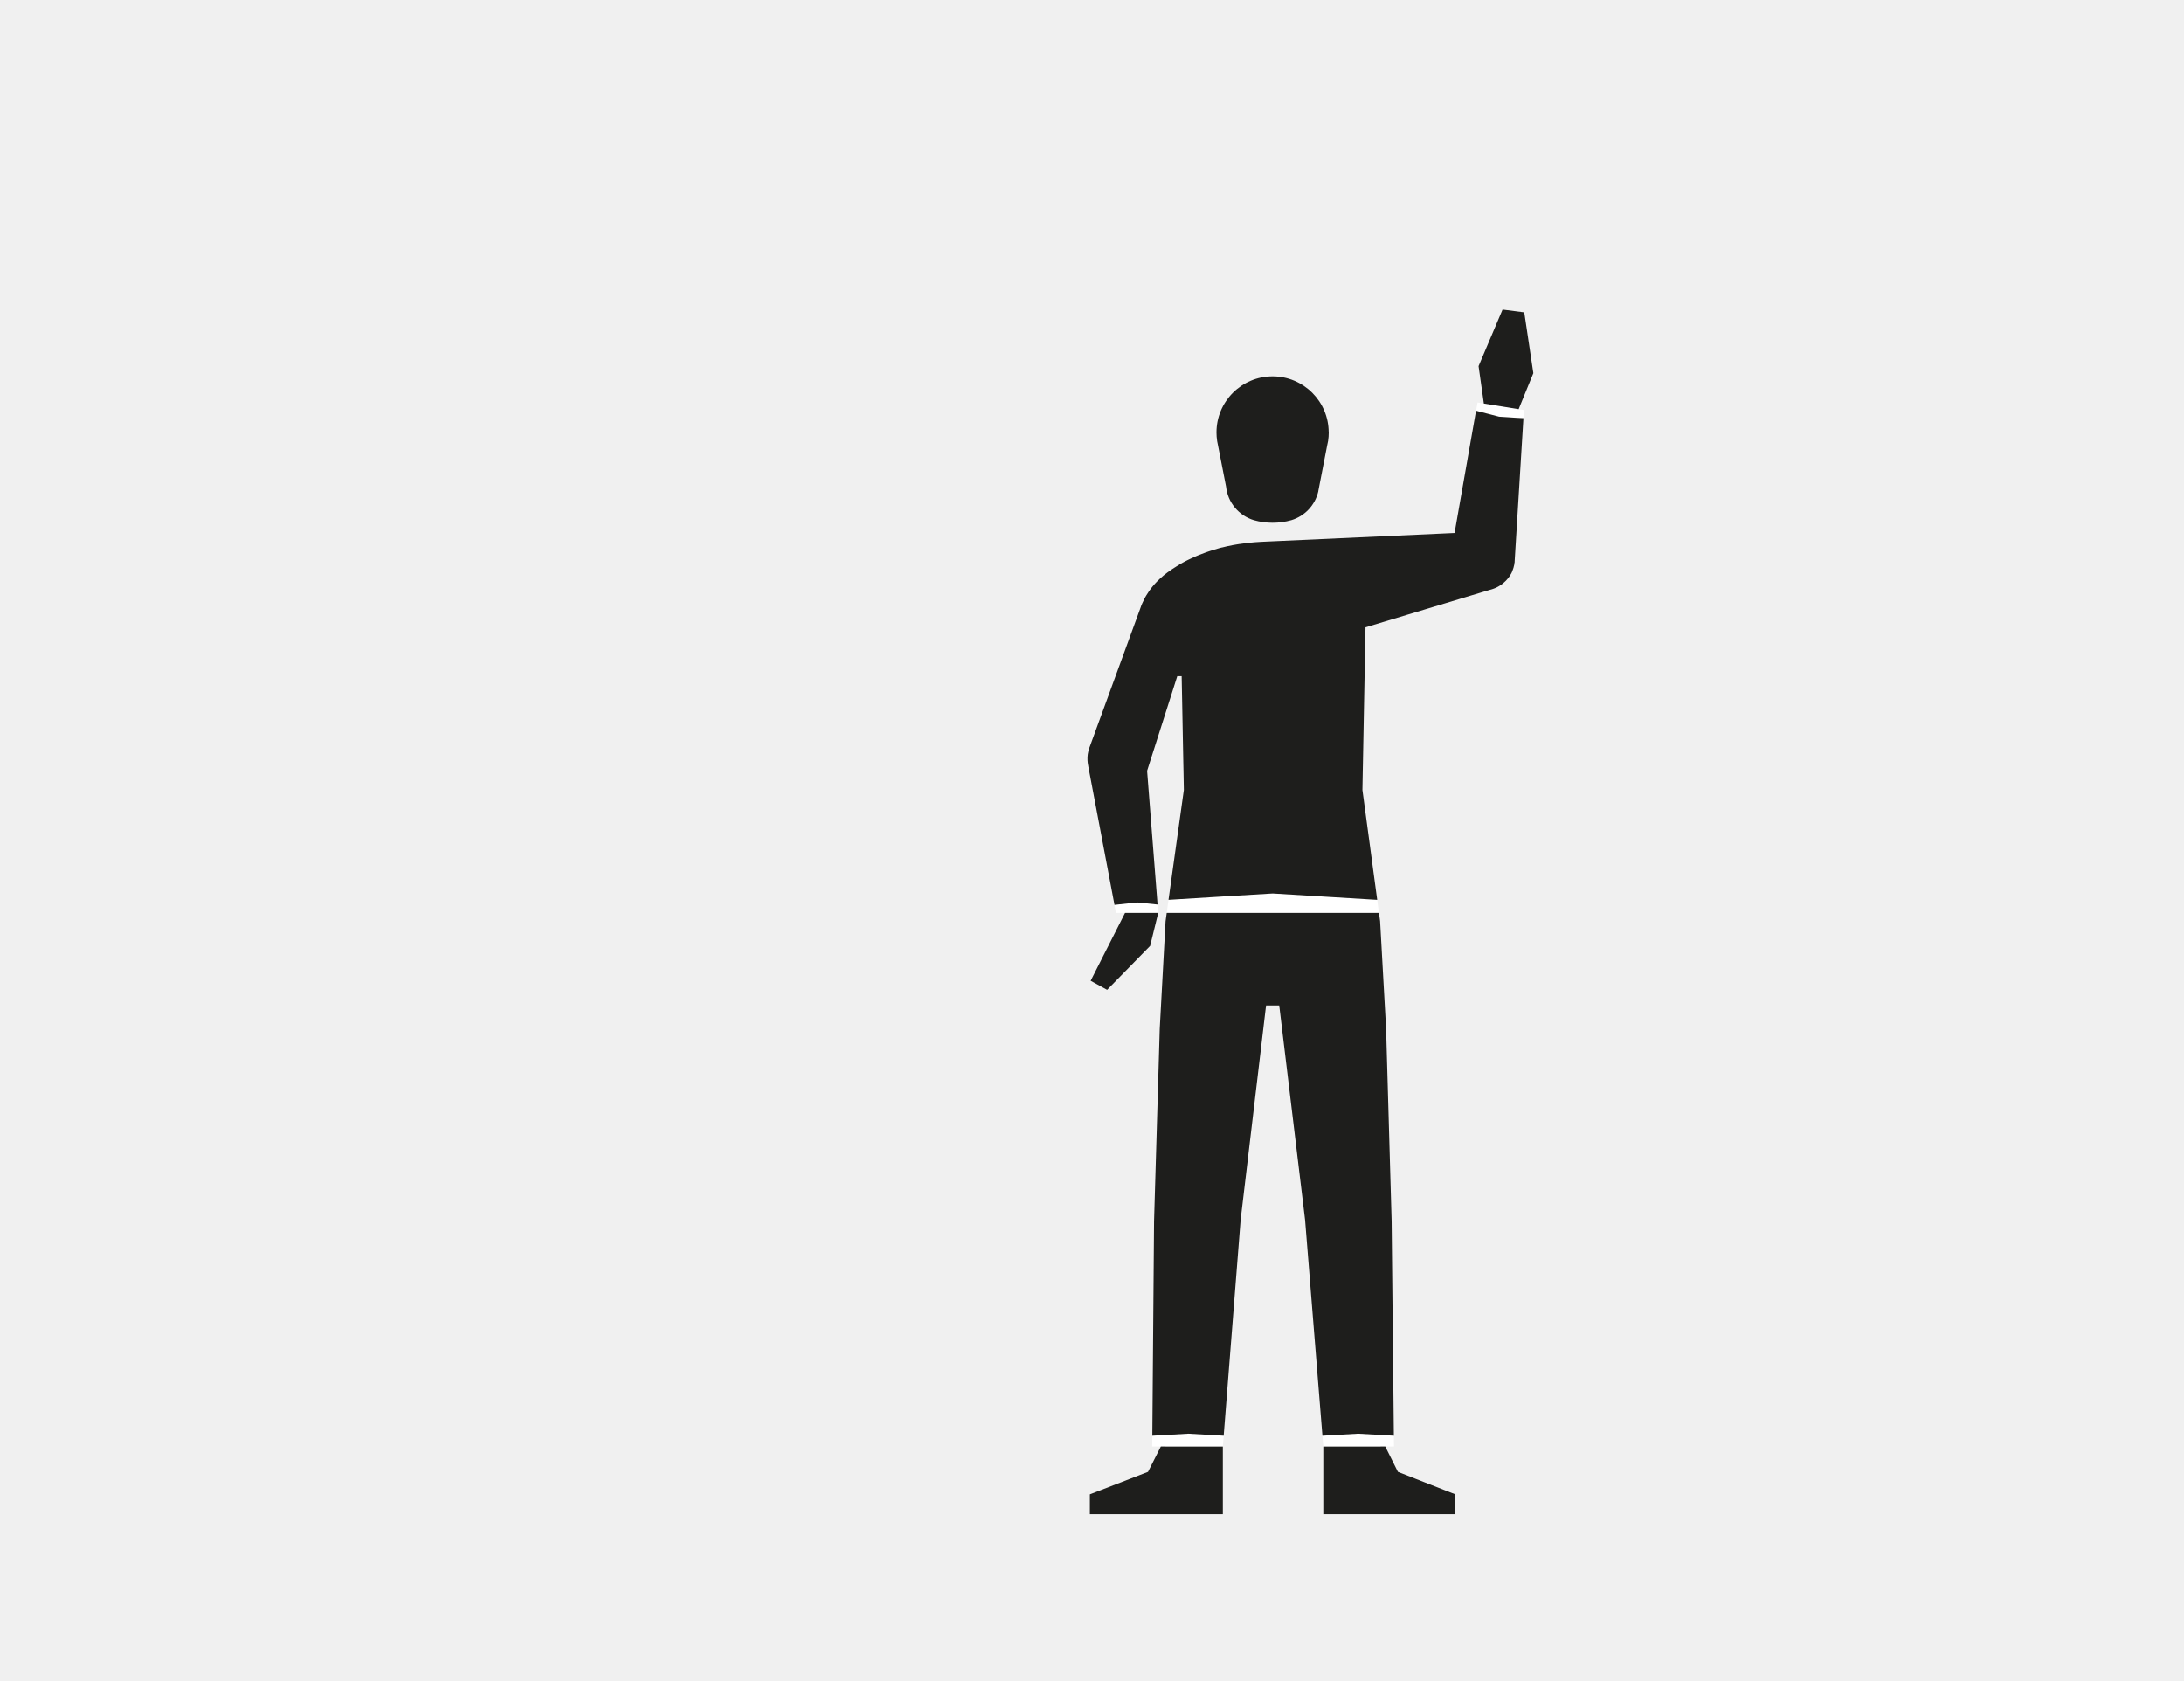
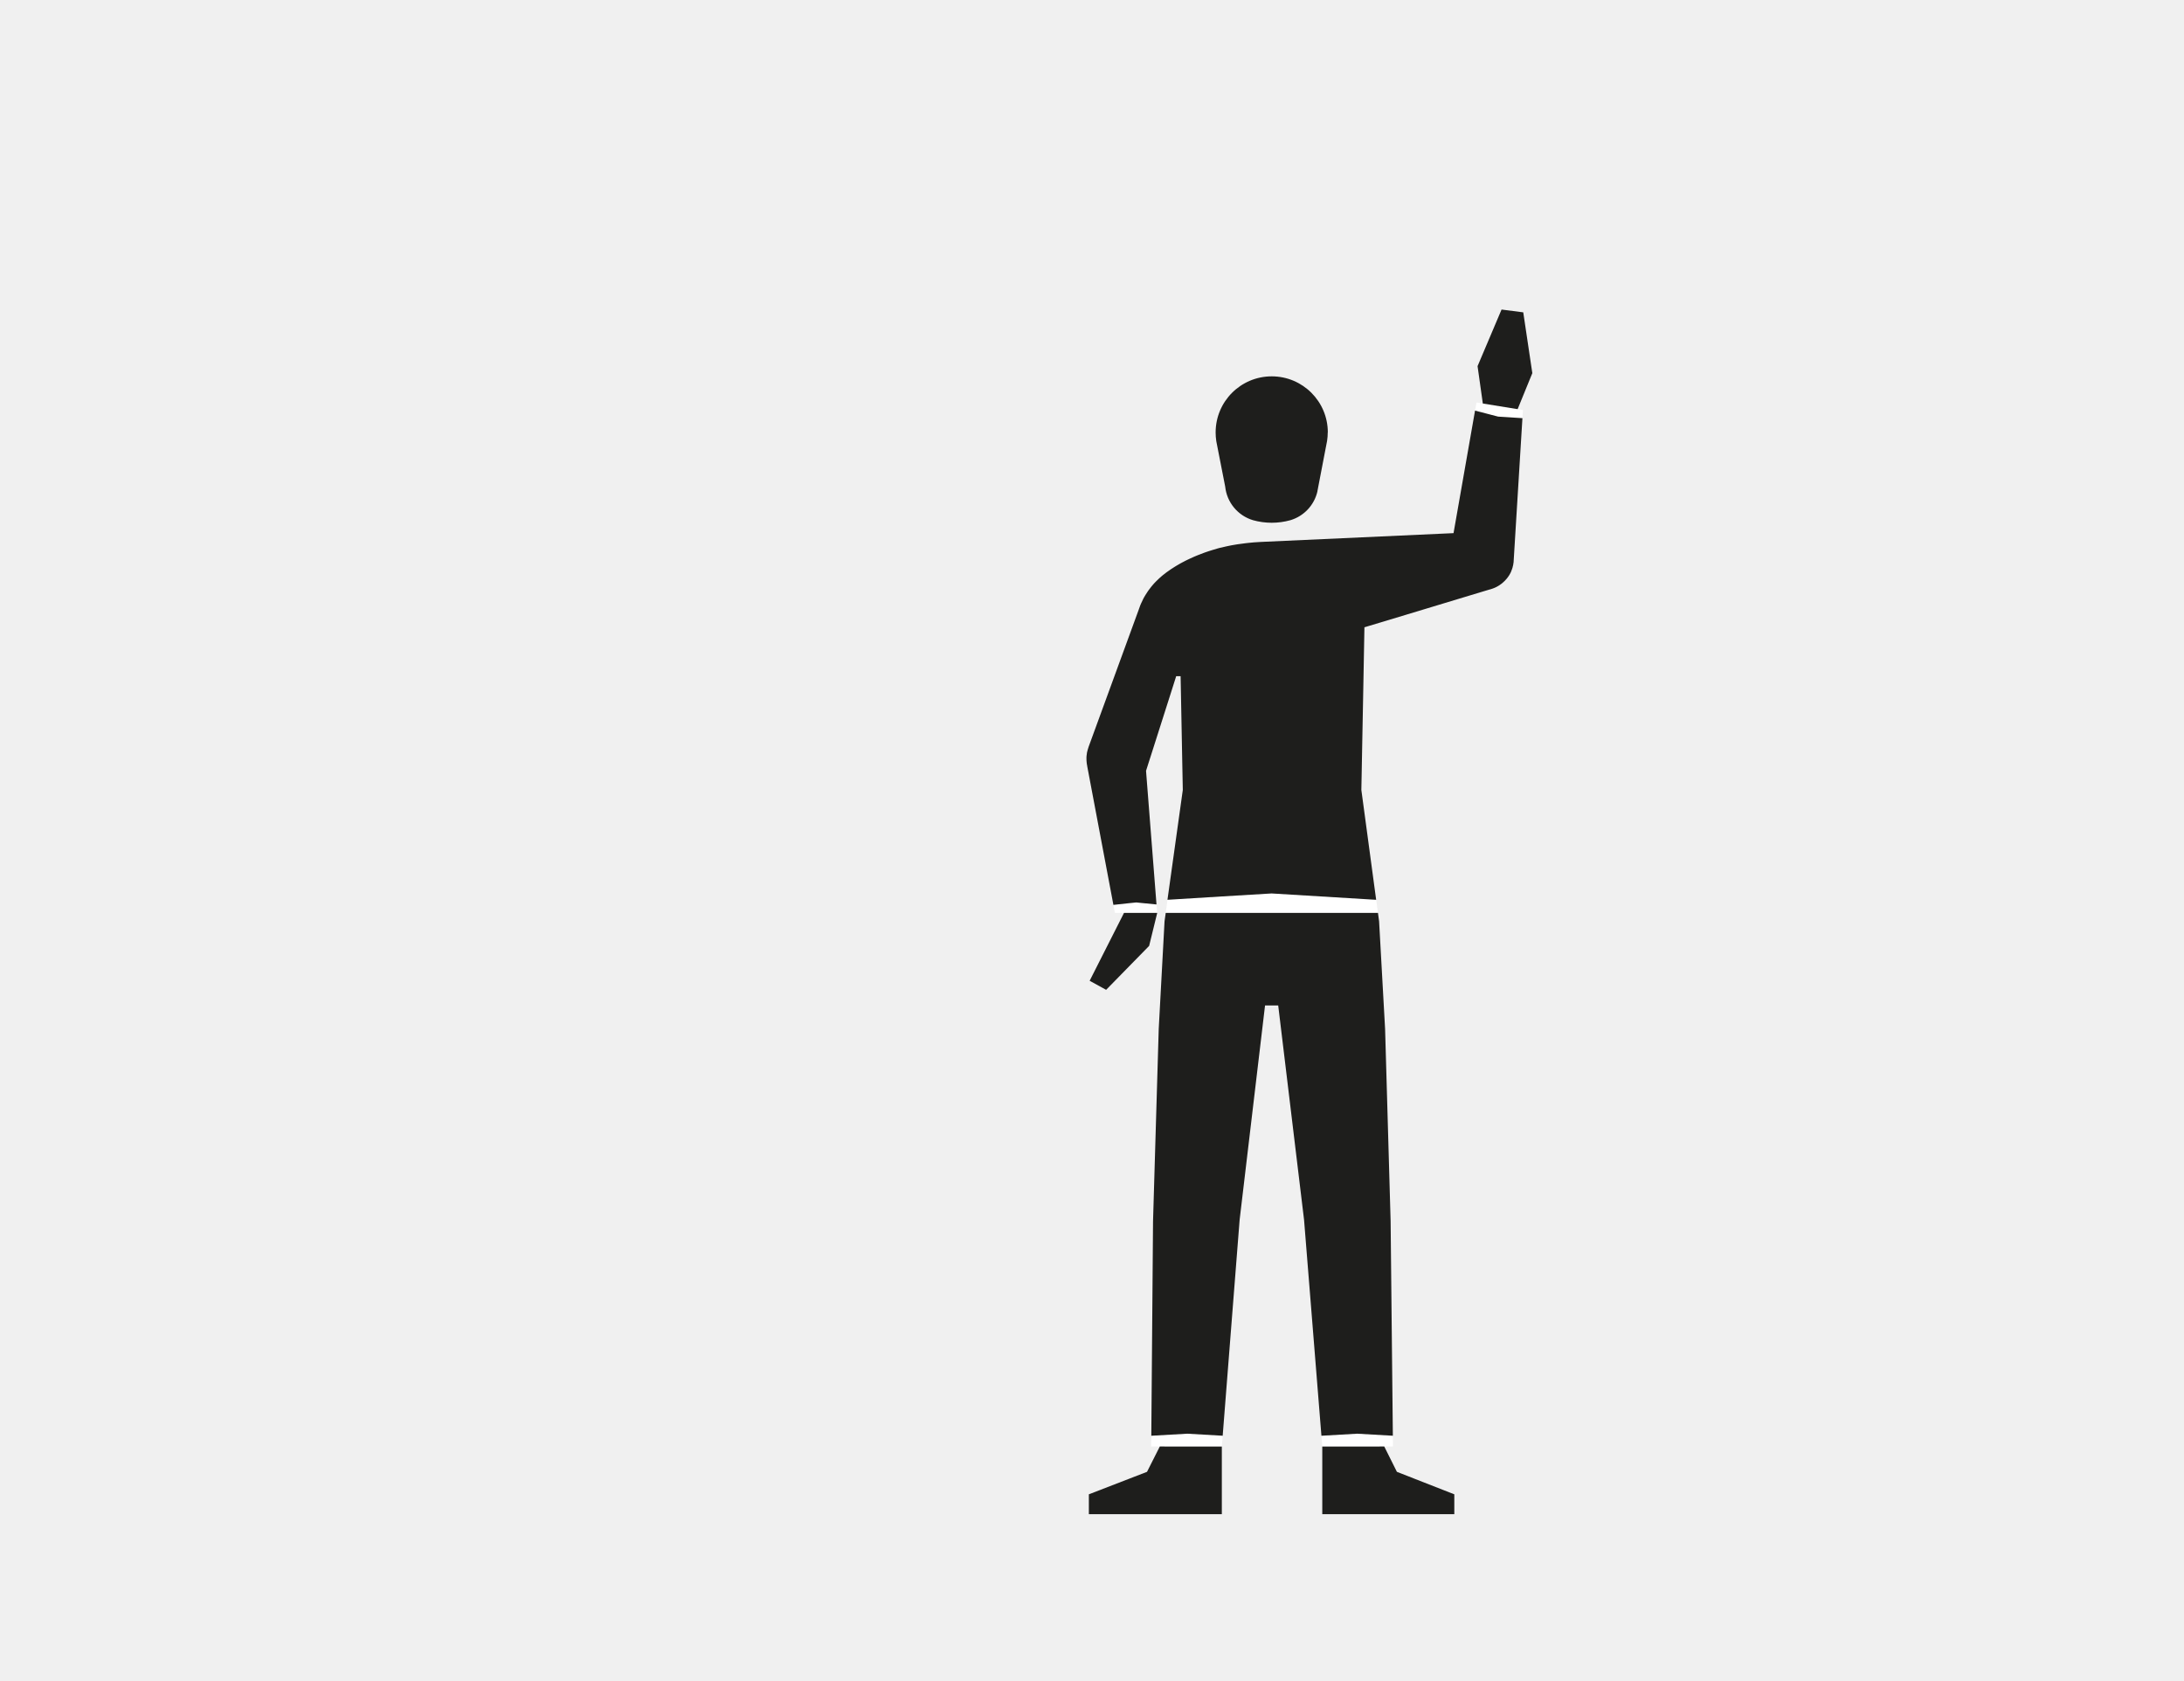
<svg xmlns="http://www.w3.org/2000/svg" id="Capa_3" data-name="Capa 3" viewBox="0 0 1300 1000">
  <defs>
    <style>.cls-1{fill:#fff;}.cls-2{fill:#1e1e1c;}</style>
  </defs>
-   <polygon class="cls-1" points="728.39 854.5 727.89 860.92 727.89 860.95 727.88 860.95 693.28 860.93 690.97 860.92 685.85 860.92 685.91 854.51 707.32 853.29 728.39 854.5" />
-   <polygon class="cls-1" points="866.26 901.21 866.26 901.22 787.67 901.22 787.67 860.92 787.68 860.92 787.67 860.83 787.16 854.51 808.4 853.29 829.68 854.5 829.75 860.92 824.57 860.92 822.28 860.93 787.68 860.95 787.68 860.95 787.68 901.21 866.26 901.21" />
-   <path class="cls-1" d="M820.82,543.33H694.48l0-.1,1.08-7.7c3.63-.28,62-3.77,62-3.77l62.22,3.78,1,7.69Z" />
-   <polygon class="cls-1" points="689.38 543.27 689.38 543.27 689.37 543.34 669.66 543.33 669.66 543.34 664.26 543.34 663.34 538.49 672.59 537.54 676.95 537.1 688.7 538.27 689 538.3 689.37 543.12 689.37 543.14 689.38 543.27" />
-   <polygon class="cls-1" points="903.96 243.51 903.94 243.51 883.25 240.16 879.49 239.55 878.63 244.39 886.36 246.39 888.04 246.83 892.34 247.95 899.85 248.43 903.1 248.64 906.81 248.88 907.11 244.03 903.96 243.51" />
-   <path class="cls-2" d="M906.81,248.88,906,262l-4.34,70.75-.08,1.34,0,.24c0,.22,0,.45-.09.67s-.08.55-.13.82l0,.17-.15.64a5.66,5.66,0,0,1-.15.59,2,2,0,0,1-.09.33.32.32,0,0,1,0,.09c0,.11-.07.21-.1.33-.12.39-.25.78-.4,1.16l-.22.55a.07.07,0,0,1,0,.06,3.56,3.56,0,0,1-.17.41s0,.05,0,.08-.09.18-.13.28-.19.4-.29.6-.3.54-.46.81-.24.41-.37.61-.12.2-.19.3l0,0c-.32.47-.66.93-1,1.37a18.58,18.58,0,0,1-2.71,2.76c-.22.19-.44.37-.67.54h0l-.45.33-.69.48-.71.44L892,349c-.27.16-.54.31-.82.45s-.63.31-.95.45-.65.28-1,.4a5.11,5.11,0,0,1-.62.22c-.2.08-.42.14-.63.21l-.46.14-.23.06h-.07l-4.87,1.47-.19.05-44.53,13.43-22.31,6.72-2.52.76h0l-.8,42.42-.73,38.62-.12,6.06-.18,9.71,8.8,65.38h0l-62.22-3.78s-58.34,3.49-62,3.77h0l9.13-65.37h0l-.21-11.28-.1-4.48-.72-37.66-.28-14.3h-2.61l-3.54,11.11-1.83,5.74-9.63,30.21h0l-1.57,4.89-1.32,4.16-.07.22.23,2.91h0l6,76.61h0l-.3,0L677,537.1l-4.36.44-9.25,1L647.76,456l0-.09a.07.07,0,0,1,0-.05l-.25-1.33s0,0,0,0a.53.53,0,0,1,0-.13c0-.14-.05-.27-.07-.42a19.48,19.48,0,0,1-.13-2.84v-.41c0-.3,0-.59.07-.88,0-.57.13-1.13.23-1.69a7.63,7.63,0,0,1,.17-.83q.07-.37.18-.75c.08-.31.18-.62.28-.93s.16-.49.24-.73h0l.05-.12,30.06-82.27c0-.1.07-.21.11-.31l.45-1.24,0-.08c.12-.3.23-.59.36-.88l.3-.73c.43-1,.91-2,1.43-3q.3-.57.6-1.11l.6-1c.47-.79,1-1.55,1.48-2.29.16-.24.32-.47.5-.7s.49-.7.76-1,.51-.67.77-1c.38-.49.79-1,1.21-1.43.18-.22.37-.42.57-.63s.34-.37.52-.55.45-.48.69-.71c.46-.48,1-.93,1.43-1.38h0l0,0,.05-.05.07-.07.09-.09.13-.11c.32-.31.87-.8,1.64-1.44.13-.12.28-.24.44-.37,1.19-1,2.83-2.21,4.91-3.61l1.21-.78,1.4-.89.72-.43.6-.35L702,336c.82-.48,1.69-1,2.59-1.45l.92-.48c.31-.17.62-.33.95-.49l1-.49,1-.47.49-.23c.52-.25,1.06-.49,1.61-.74l1.15-.51,1.12-.47,1.15-.47c1.17-.48,2.39-.94,3.65-1.39l1.26-.44,1.31-.44c.43-.15.88-.29,1.33-.42s.7-.23,1.07-.33c1.09-.34,2.2-.66,3.35-1l1.24-.32.16,0c.87-.22,1.77-.44,2.67-.64L731,325q2.58-.57,5.34-1l1.42-.23a.58.58,0,0,1,.19,0c.29-.05.58-.1.88-.13,1.06-.17,2.14-.3,3.23-.43.53-.07,1-.13,1.59-.18q3.29-.36,6.78-.54l2.28-.11,113.1-5.16,12.79-72.78,7.73,2,1.68.44,4.3,1.12,7.51.48,3.25.21Z" />
-   <path class="cls-2" d="M647.46,454.39a.53.53,0,0,0,0,.13l0-.13Z" />
-   <path class="cls-2" d="M790.54,262.43c-.13.88-.3,1.74-.5,2.59Z" />
-   <path class="cls-2" d="M784.79,292.3l0,.15h0A.42.42,0,0,0,784.79,292.3Z" />
-   <polygon class="cls-2" points="829.68 854.5 808.4 853.29 787.16 854.51 776.83 725.96 761.45 598.43 753.61 598.43 753.61 598.43 738.48 725.96 728.39 854.5 707.32 853.29 685.91 854.51 686.94 726.84 690.32 612.36 693.79 548.32 694.48 543.34 820.83 543.34 821.5 548.32 825.07 612.36 828.36 726.84 829.68 854.5" />
-   <path class="cls-2" d="M790.92,257.35a33.9,33.9,0,0,1-.38,5.07h0L790,265l-5,25.74h0l-.29,1.53a.42.42,0,0,1,0,.15,23.38,23.38,0,0,1-16.07,17.17h0a41.36,41.36,0,0,1-22.29,0h0a23.39,23.39,0,0,1-16.55-20v0l-4.79-24.47c-.21-.86-.38-1.73-.52-2.61v-.05a32.88,32.88,0,0,1-.39-5.09,33.39,33.39,0,1,1,66.78,0Z" />
-   <path class="cls-1" d="M819.25,403.68h0c0-.16,0-.31,0-.46Z" />
-   <polygon class="cls-2" points="689.42 543.34 684.61 562.96 659.01 589.12 649.2 583.72 669.66 543.34 669.66 543.33 689.37 543.34 689.42 543.34" />
-   <polygon class="cls-2" points="727.89 860.95 727.89 901.21 648.73 901.21 648.73 889.37 675.69 878.95 683.35 875.99 685.77 871.21 685.77 871.21 690.97 860.92 690.97 860.92 693.28 860.93 727.88 860.95 727.89 860.95" />
-   <polygon class="cls-2" points="866.26 889.37 866.26 901.21 787.68 901.21 787.68 860.95 787.68 860.95 822.28 860.93 824.57 860.92 829.86 871.5 829.86 871.51 832.09 875.99 842.38 880.01 842.38 880.02 866.26 889.37" />
-   <polygon class="cls-2" points="912.71 222.09 910.54 227.39 903.96 243.51 903.94 243.51 883.25 240.16 880.1 217.93 880.1 217.92 894.38 184.24 894.38 184.23 905.34 185.64 905.49 185.67 906.6 185.8 907.3 185.89 907.3 185.9 912.71 222.09" />
+   <polygon class="cls-1" points="727.79 854.5 727.28 860.92 727.28 860.95 727.27 860.95 692.68 860.93 690.37 860.92 685.25 860.92 685.3 854.51 706.71 853.29 727.79 854.5" />
+   <polygon class="cls-1" points="865.66 901.21 865.66 901.22 787.06 901.22 787.06 860.92 787.07 860.92 787.06 860.83 786.56 854.51 807.8 853.29 829.08 854.5 829.14 860.92 823.96 860.92 821.68 860.93 787.08 860.95 787.07 860.95 787.07 901.21 865.66 901.21" />
+   <path class="cls-1" d="M820.22,543.33H693.88l0-.1,1.08-7.7c3.63-.28,62-3.77,62-3.77l62.22,3.78,1,7.69Z" />
+   <polygon class="cls-1" points="688.78 543.27 688.78 543.27 688.76 543.34 669.06 543.33 669.05 543.34 663.65 543.34 662.74 538.49 671.98 537.54 676.34 537.1 688.09 538.27 688.39 538.3 688.77 543.12 688.77 543.14 688.78 543.27" />
+   <polygon class="cls-1" points="903.35 243.51 903.34 243.51 882.64 240.16 878.88 239.55 878.03 244.39 885.76 246.39 887.43 246.83 891.74 247.95 899.25 248.43 902.5 248.64 906.21 248.88 906.5 244.03 903.35 243.51" />
+   <path class="cls-2" d="M906.21,248.88,905.4,262l-4.34,70.75-.08,1.34,0,.24c0,.22-.05.45-.09.67s-.08.55-.14.82a1,1,0,0,1,0,.17c0,.22-.09.43-.14.64a5.69,5.69,0,0,1-.16.59,1.32,1.32,0,0,1-.08.33l0,.09c0,.11-.07.21-.1.33-.12.39-.25.78-.4,1.16-.07.18-.15.37-.23.55s0,0,0,.06a3.65,3.65,0,0,1-.18.41s0,.05,0,.08a2.28,2.28,0,0,1-.13.28c-.09.2-.19.4-.29.6s-.29.54-.45.81-.24.41-.37.61-.12.2-.19.3l0,0c-.31.47-.65.93-1,1.37a19.09,19.09,0,0,1-2.71,2.76c-.22.19-.45.37-.68.54h0l-.46.33c-.22.17-.45.32-.68.48l-.71.44a2,2,0,0,1-.25.14c-.27.16-.53.31-.81.45s-.63.31-.95.45-.65.28-1,.4a5.11,5.11,0,0,1-.62.22l-.63.21-.47.14-.22.06h-.07l-4.88,1.47-.18.05L837,365.86l-22.31,6.72-2.53.76h0l-.79,42.42-.74,38.62-.11,6.06-.19,9.71,8.81,65.38h0l-62.22-3.78s-58.33,3.49-62,3.77h0l9.13-65.37h0l-.22-11.28-.09-4.48-.72-37.66-.28-14.3h-2.62l-3.53,11.11-1.83,5.74-9.63,30.21h0l-1.57,4.89-1.32,4.16-.07.22.22,2.91h0l6,76.61h0l-.3,0-11.75-1.17-4.36.44-9.24,1L647.15,456v-.09a.07.07,0,0,1,0-.05l-.25-1.33s0,0,0,0a.51.51,0,0,1,0-.13c0-.14,0-.27-.06-.42a21,21,0,0,1-.14-2.84c0-.14,0-.27,0-.41l.06-.88c.06-.57.13-1.13.23-1.69,0-.28.1-.56.17-.83s.12-.5.19-.75.17-.62.27-.93.16-.49.25-.73h0l0-.12,30.06-82.27c0-.1.06-.21.1-.31l.46-1.24a.41.41,0,0,1,0-.08c.11-.3.23-.59.35-.88s.2-.49.31-.73c.43-1,.91-2,1.42-3,.2-.38.4-.75.61-1.11s.39-.69.6-1c.47-.79,1-1.55,1.48-2.29.16-.24.32-.47.5-.7a12.4,12.4,0,0,1,.76-1c.24-.33.5-.67.77-1,.38-.49.79-1,1.2-1.43l.57-.63c.17-.19.35-.37.52-.55s.46-.48.7-.71c.46-.48.94-.93,1.43-1.38h0l0,0,.05-.05.06-.07.1-.09.12-.11c.33-.31.87-.8,1.64-1.44l.45-.37c1.19-1,2.83-2.21,4.9-3.61l1.21-.78,1.41-.89.71-.43.6-.35.32-.18c.81-.48,1.68-1,2.59-1.45l.92-.48c.3-.17.62-.33.94-.49s.66-.33,1-.49l1-.47.48-.23c.52-.25,1.07-.49,1.62-.74l1.14-.51,1.13-.47,1.15-.47c1.17-.48,2.38-.94,3.64-1.39l1.26-.44,1.31-.44c.44-.15.89-.29,1.33-.42s.71-.23,1.07-.33c1.09-.34,2.21-.66,3.35-1l1.25-.32.15,0c.88-.22,1.77-.44,2.68-.64l1.11-.25q2.58-.57,5.33-1l1.43-.23.18,0c.29-.05.59-.1.89-.13,1.06-.17,2.13-.3,3.23-.43.53-.07,1-.13,1.59-.18q3.28-.36,6.78-.54l2.28-.11,113.09-5.16L878,244.39l7.73,2,1.67.44,4.31,1.12,7.51.48,3.25.21Z" />
+   <path class="cls-2" d="M646.85,454.39a.51.51,0,0,0,0,.13l0-.13Z" />
+   <path class="cls-2" d="M789.93,262.43c-.13.88-.3,1.74-.5,2.59Z" />
+   <path class="cls-2" d="M784.19,292.3l0,.15h0A.83.83,0,0,0,784.19,292.3Z" />
+   <polygon class="cls-2" points="829.08 854.5 807.8 853.29 786.56 854.51 776.22 725.96 760.84 598.43 753 598.43 753 598.43 737.88 725.96 727.79 854.5 706.71 853.29 685.3 854.51 686.33 726.84 689.72 612.36 693.18 548.32 693.88 543.34 820.22 543.34 820.89 548.32 824.46 612.36 827.75 726.84 829.08 854.5" />
+   <path class="cls-2" d="M790.32,257.35a32.62,32.62,0,0,1-.39,5.07h0l-.5,2.59-4.95,25.74h0l-.29,1.53a.83.83,0,0,1,0,.15,23.39,23.39,0,0,1-16.07,17.17h0a41.39,41.39,0,0,1-22.3,0h0a23.39,23.39,0,0,1-16.54-20v0l-4.8-24.47q-.3-1.29-.51-2.61v-.05a34.17,34.17,0,0,1-.38-5.09,33.39,33.39,0,0,1,66.78,0Z" />
+   <path class="cls-1" d="M818.65,403.68h0c0-.16,0-.31,0-.46Z" />
+   <polygon class="cls-2" points="688.82 543.34 684.01 562.96 658.41 589.12 648.6 583.72 669.05 543.34 669.06 543.33 688.76 543.34 688.82 543.34" />
+   <polygon class="cls-2" points="727.28 860.95 727.28 901.21 648.13 901.21 648.13 889.37 675.09 878.95 682.75 875.99 685.16 871.21 685.16 871.21 690.36 860.92 690.37 860.92 692.68 860.93 727.27 860.95 727.28 860.95" />
+   <polygon class="cls-2" points="865.66 889.37 865.66 901.21 787.07 901.21 787.07 860.95 787.08 860.95 821.68 860.93 823.96 860.92 829.25 871.5 829.25 871.51 831.49 875.99 841.77 880.01 841.77 880.02 865.66 889.37" />
+   <polygon class="cls-2" points="912.1 222.09 909.93 227.39 903.35 243.51 903.34 243.51 882.64 240.16 879.5 217.93 879.5 217.92 893.78 184.24 893.78 184.23 904.74 185.64 904.89 185.67 906 185.8 906.7 185.89 906.7 185.9 912.1 222.09" />
</svg>
